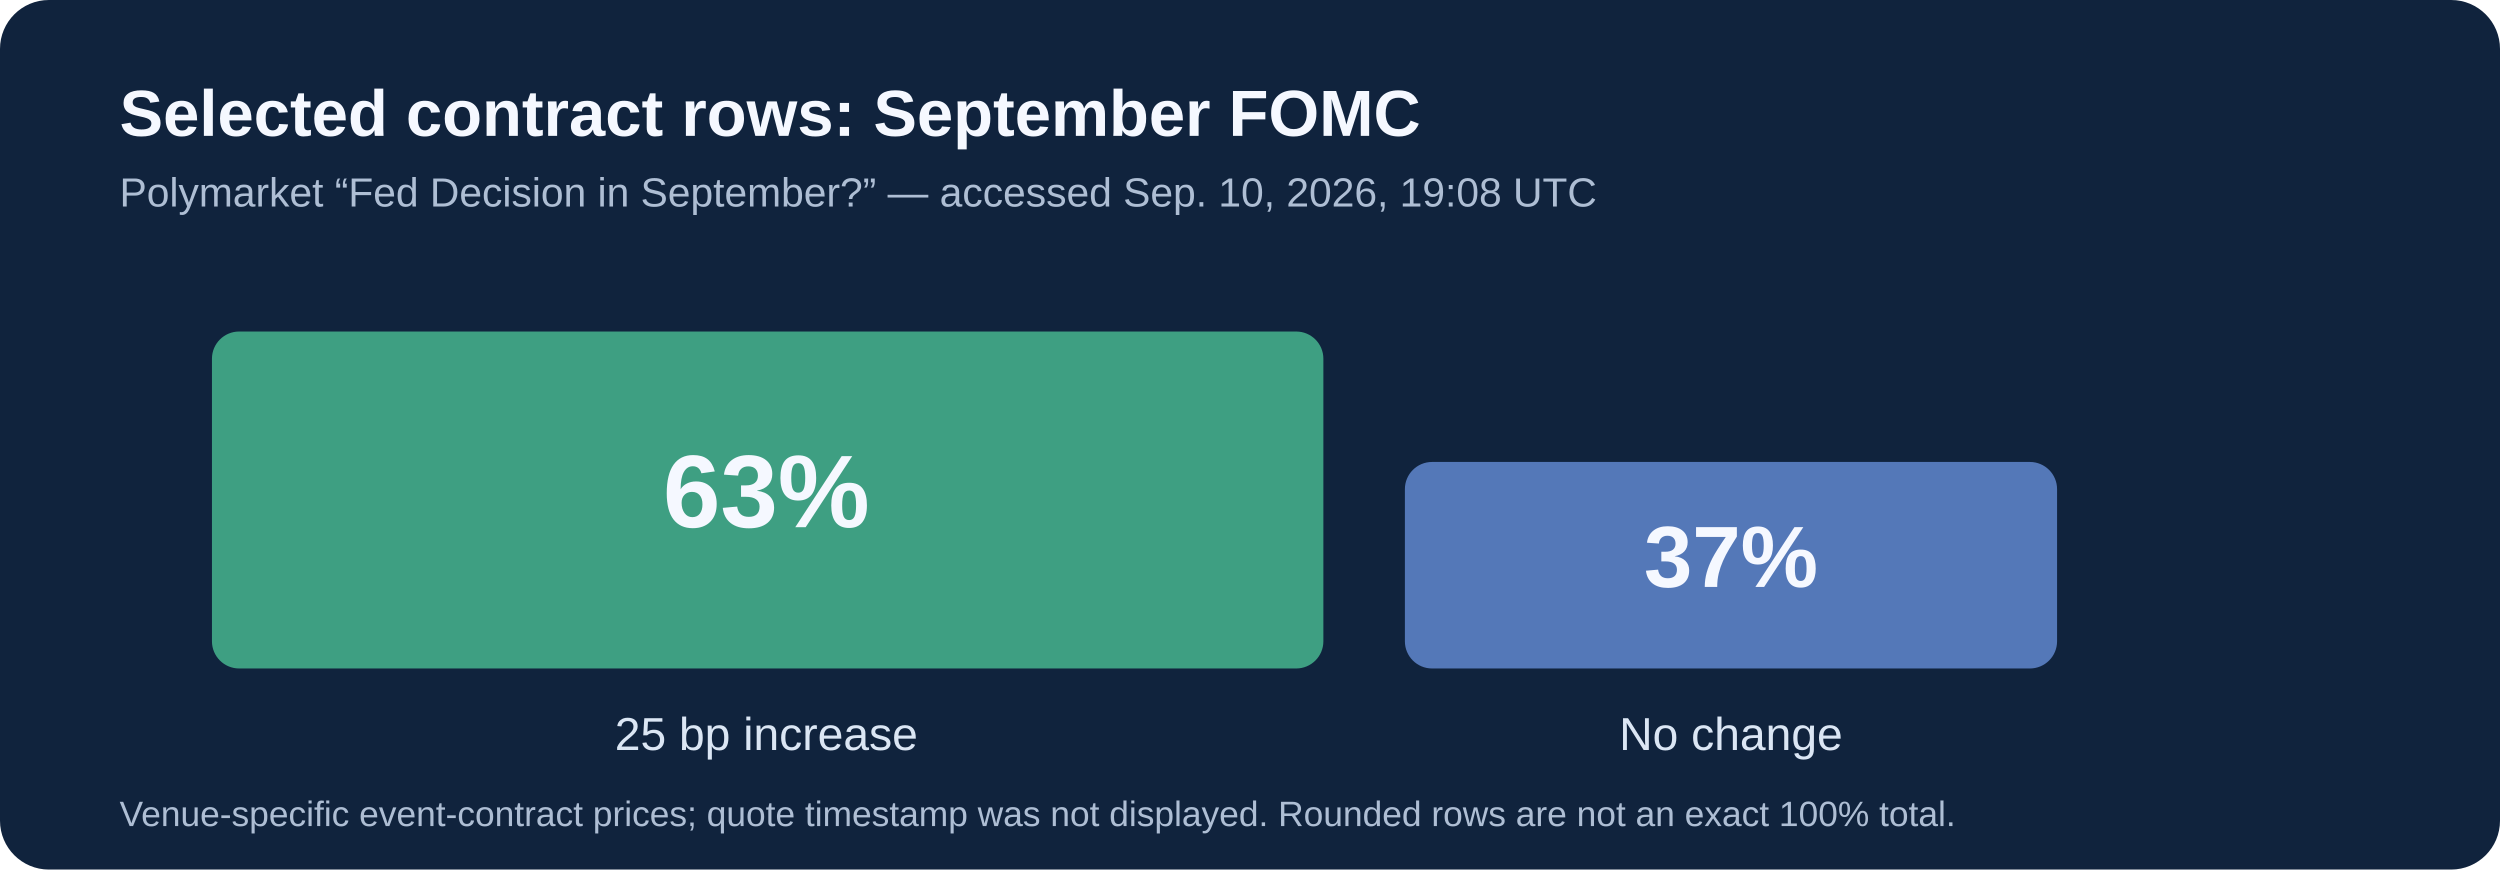
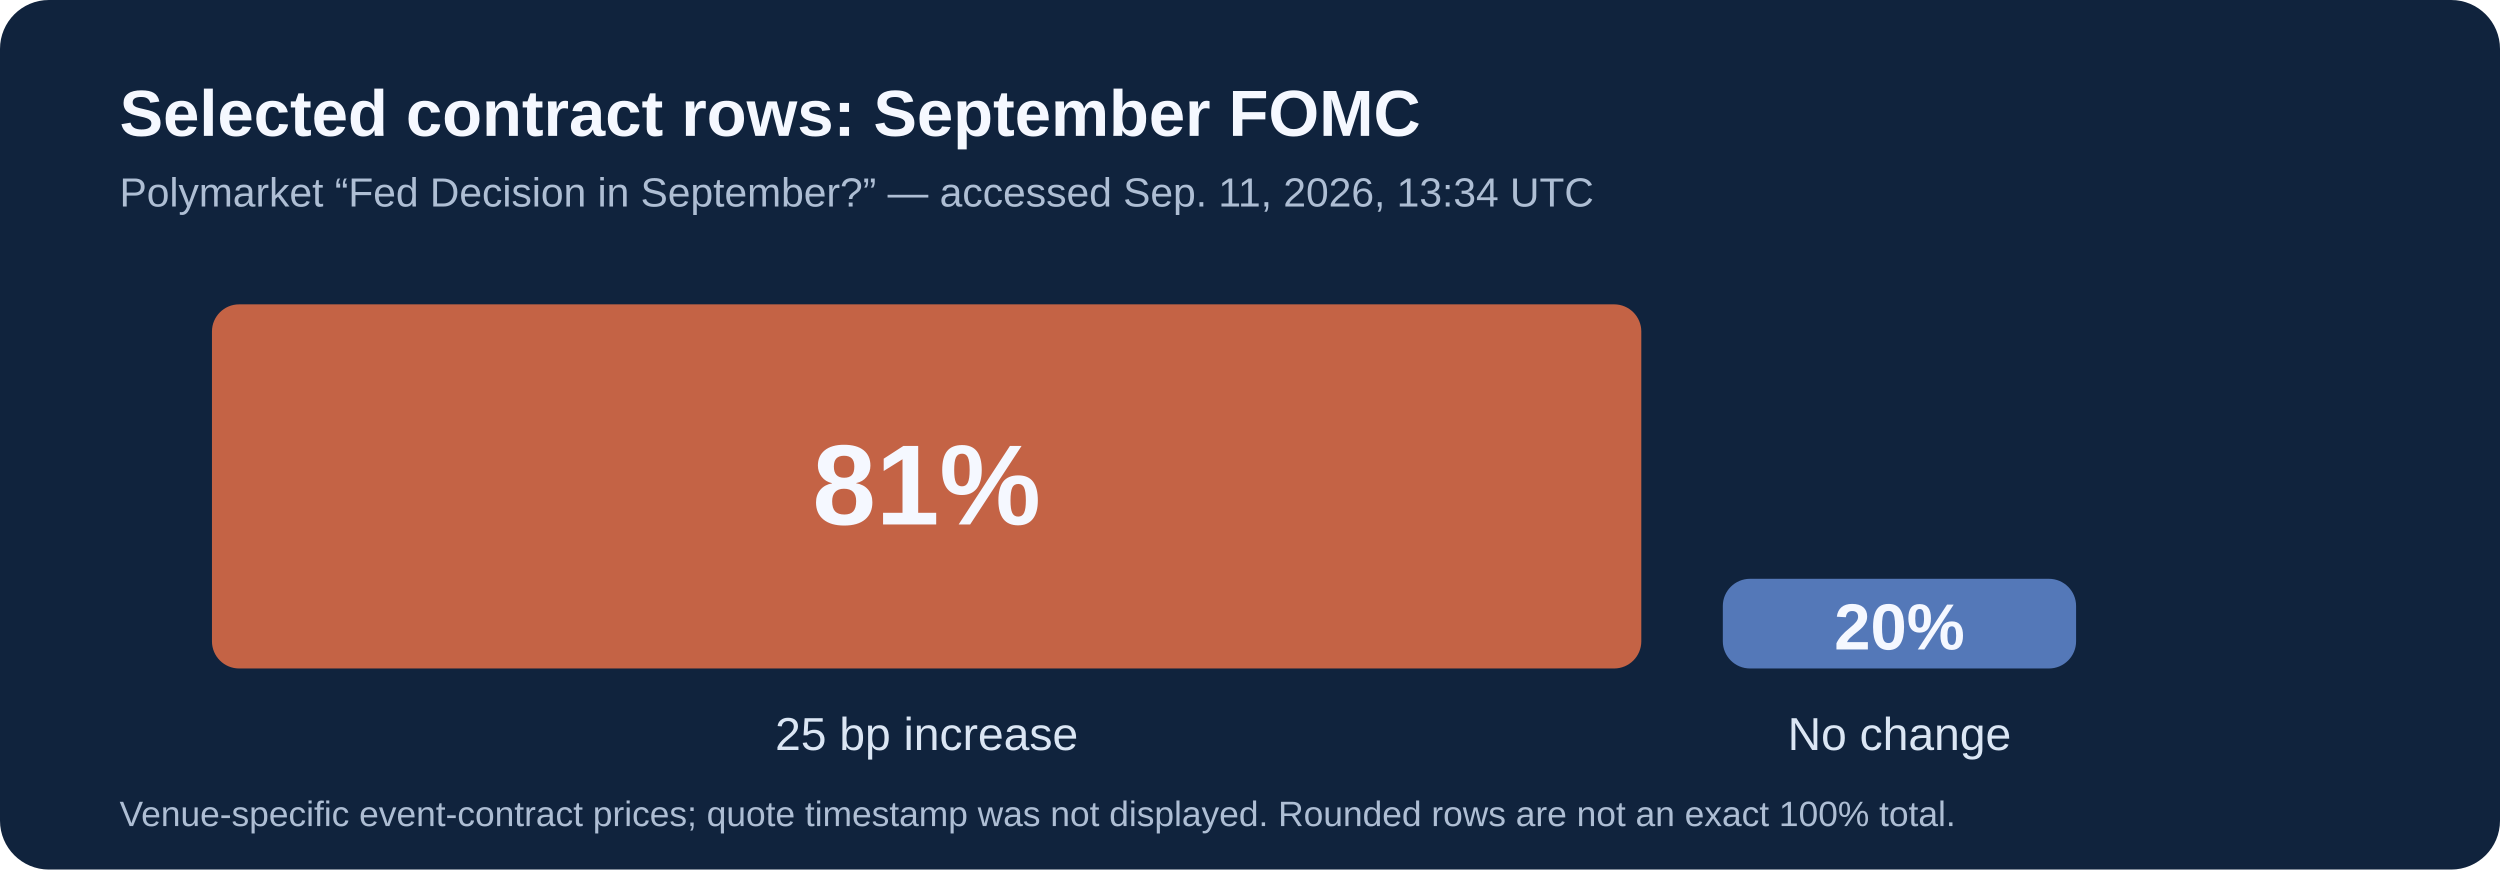
<svg xmlns="http://www.w3.org/2000/svg" width="920" height="320" viewBox="0 0 920 320" role="img" aria-labelledby="title desc">
  <rect width="920" height="320" fill="#10233d" rx="18" />
  <text x="44" y="50" fill="#f5f8ff" font-family="Arial, sans-serif" font-size="24" font-weight="700">Selected contract rows: September FOMC</text>
-   <text x="44" y="76" fill="#aebed4" font-family="Arial, sans-serif" font-size="15">Polymarket “Fed Decision in September?” — accessed Sep. 10, 2026, 19:08 UTC</text>
-   <rect x="78" y="122" width="409" height="124" fill="#3e9f82" rx="10" />
-   <rect x="517" y="170" width="240" height="76" fill="#5478b8" rx="10" />
-   <text x="282" y="194" text-anchor="middle" fill="#f5f8ff" font-family="Arial, sans-serif" font-size="38" font-weight="700">63%</text>
-   <text x="637" y="216" text-anchor="middle" fill="#f5f8ff" font-family="Arial, sans-serif" font-size="32" font-weight="700">37%</text>
-   <text x="282" y="276" text-anchor="middle" fill="#dbe6f4" font-family="Arial, sans-serif" font-size="17">25 bp increase</text>
-   <text x="637" y="276" text-anchor="middle" fill="#dbe6f4" font-family="Arial, sans-serif" font-size="17">No change</text>
+   <text x="44" y="76" fill="#aebed4" font-family="Arial, sans-serif" font-size="15">Polymarket “Fed Decision in September?” — accessed Sep. 11, 2026, 13:34 UTC</text>
+   <rect x="78" y="112" width="526" height="134" fill="#c46345" rx="10" />
+   <rect x="634" y="213" width="130" height="33" fill="#5478b8" rx="10" />
+   <text x="341" y="193" text-anchor="middle" fill="#f5f8ff" font-family="Arial, sans-serif" font-size="42" font-weight="700">81%</text>
+   <text x="699" y="239" text-anchor="middle" fill="#f5f8ff" font-family="Arial, sans-serif" font-size="24" font-weight="700">20%</text>
+   <text x="341" y="276" text-anchor="middle" fill="#dbe6f4" font-family="Arial, sans-serif" font-size="17">25 bp increase</text>
+   <text x="699" y="276" text-anchor="middle" fill="#dbe6f4" font-family="Arial, sans-serif" font-size="17">No change</text>
  <text x="44" y="304" fill="#aebed4" font-family="Arial, sans-serif" font-size="13">Venue-specific event-contract prices; quote timestamp was not displayed. Rounded rows are not an exact 100% total.</text>
</svg>
